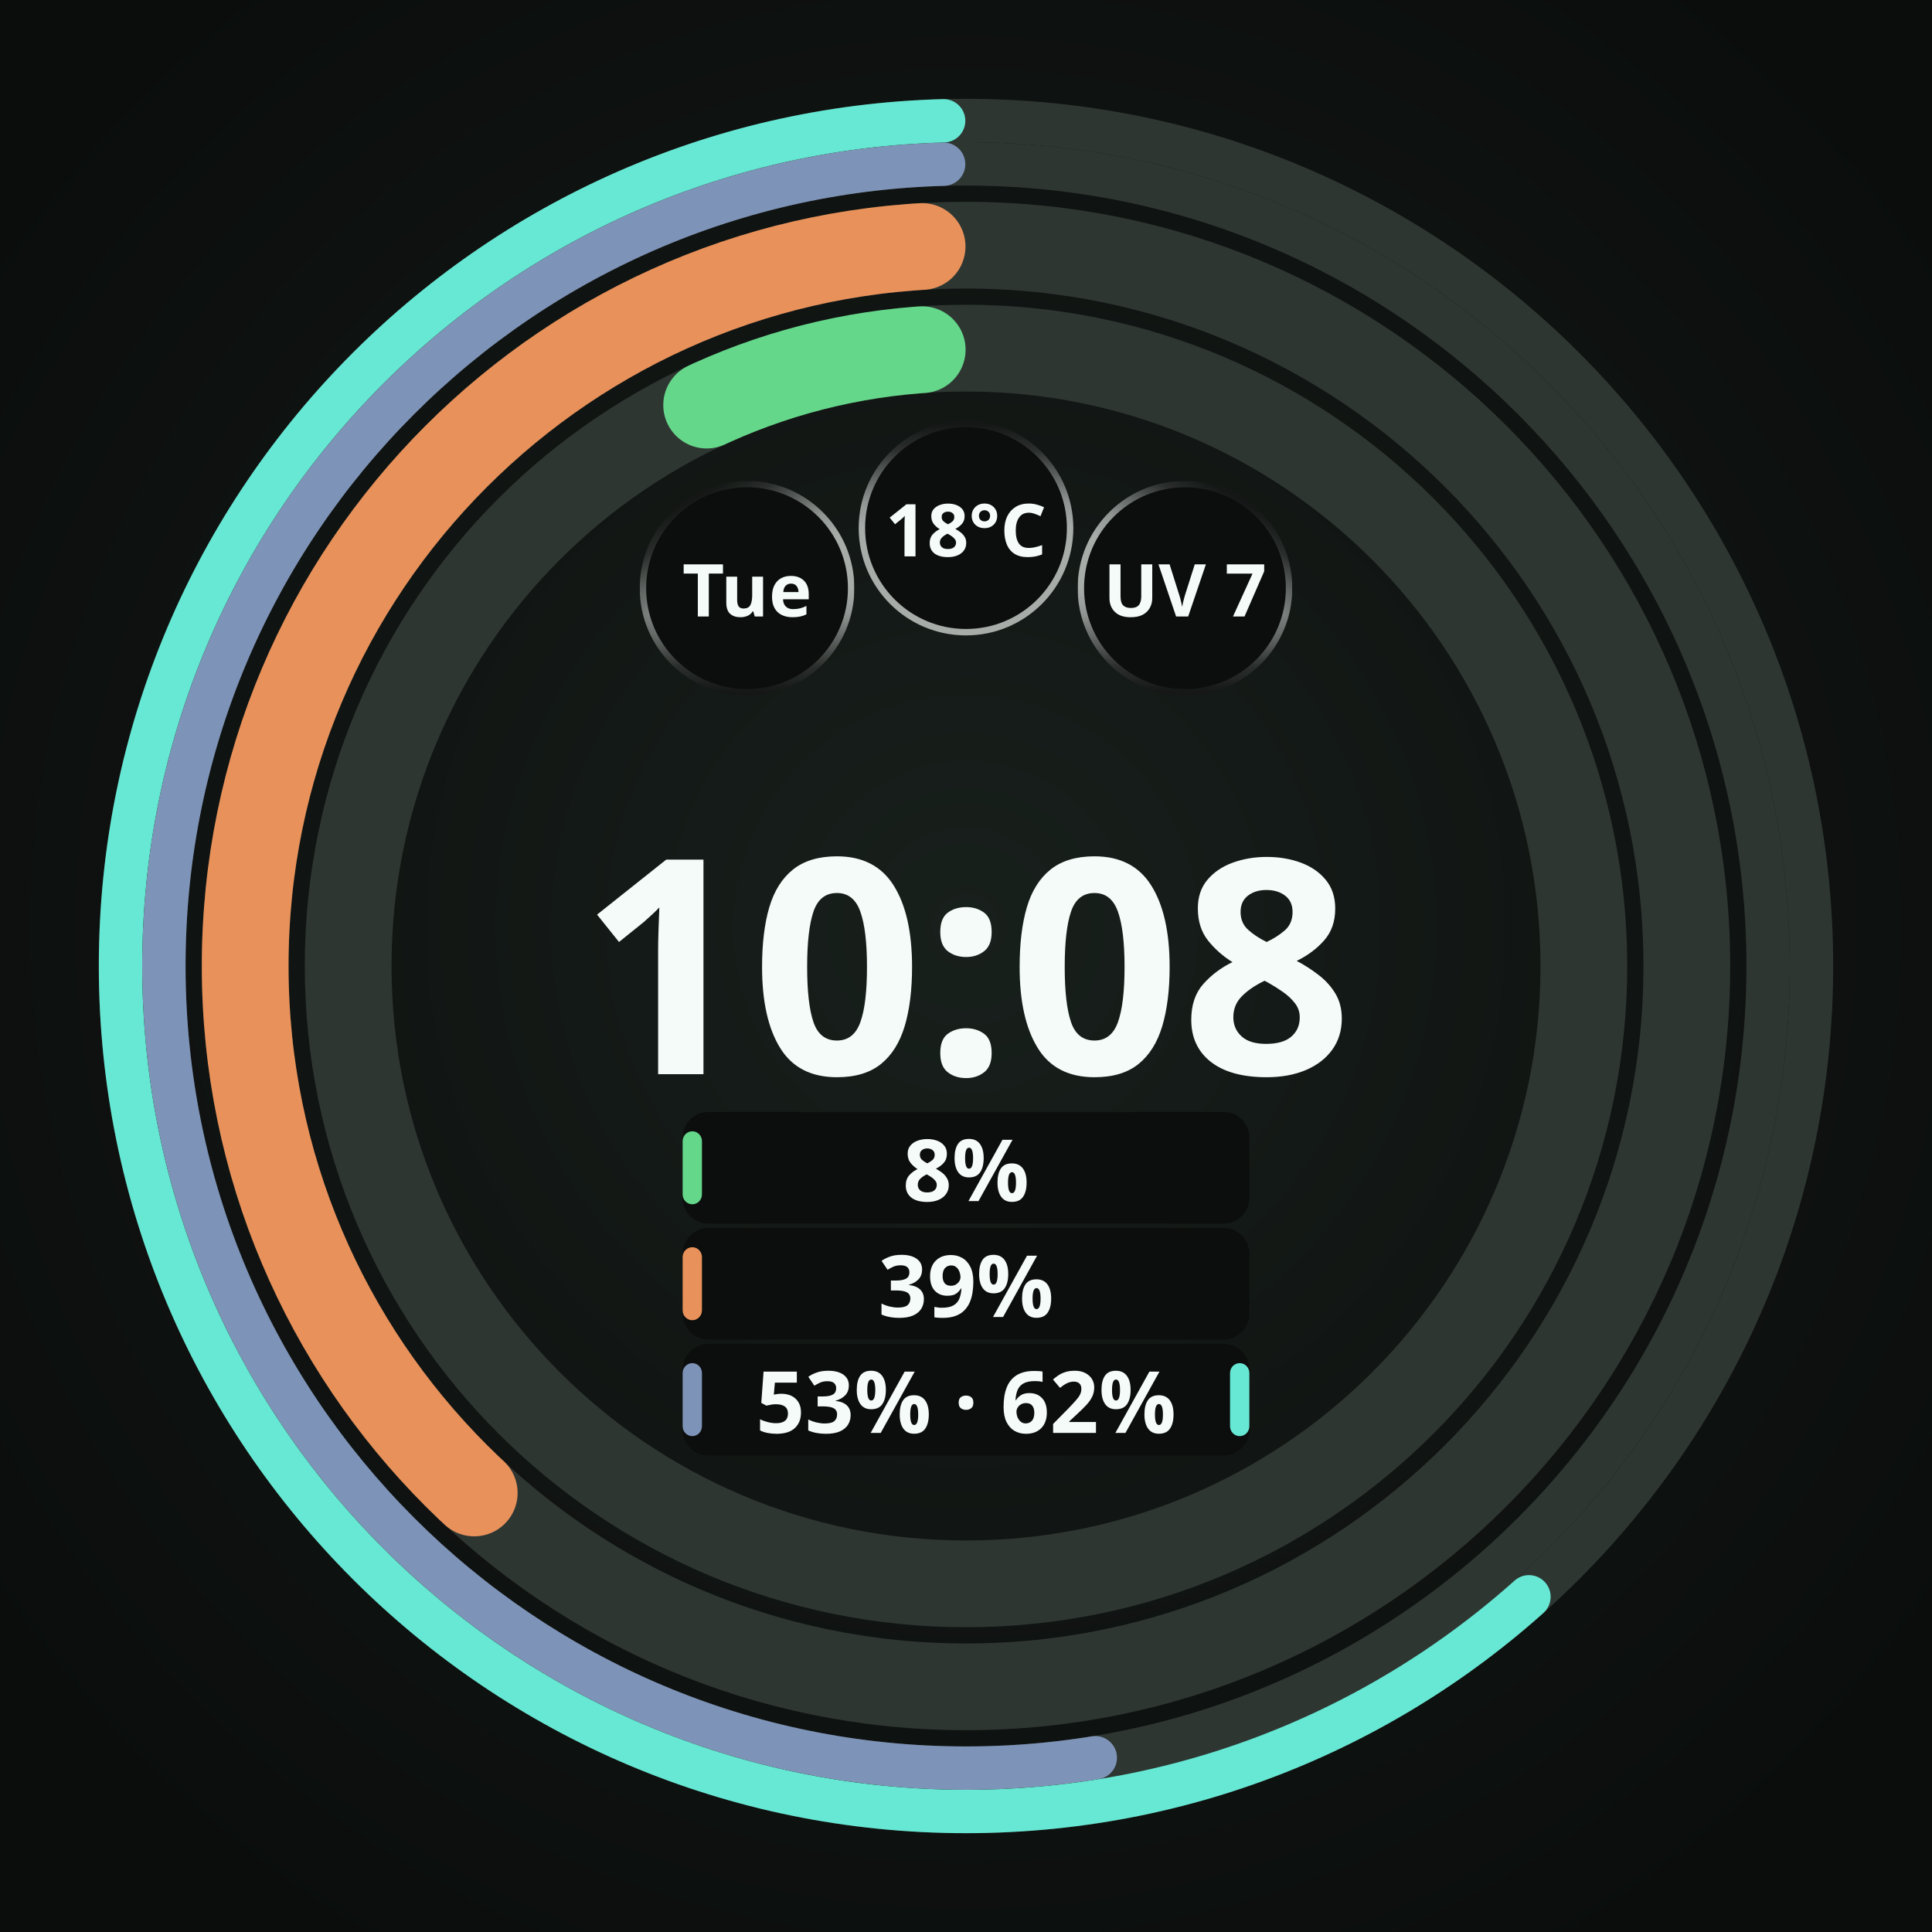
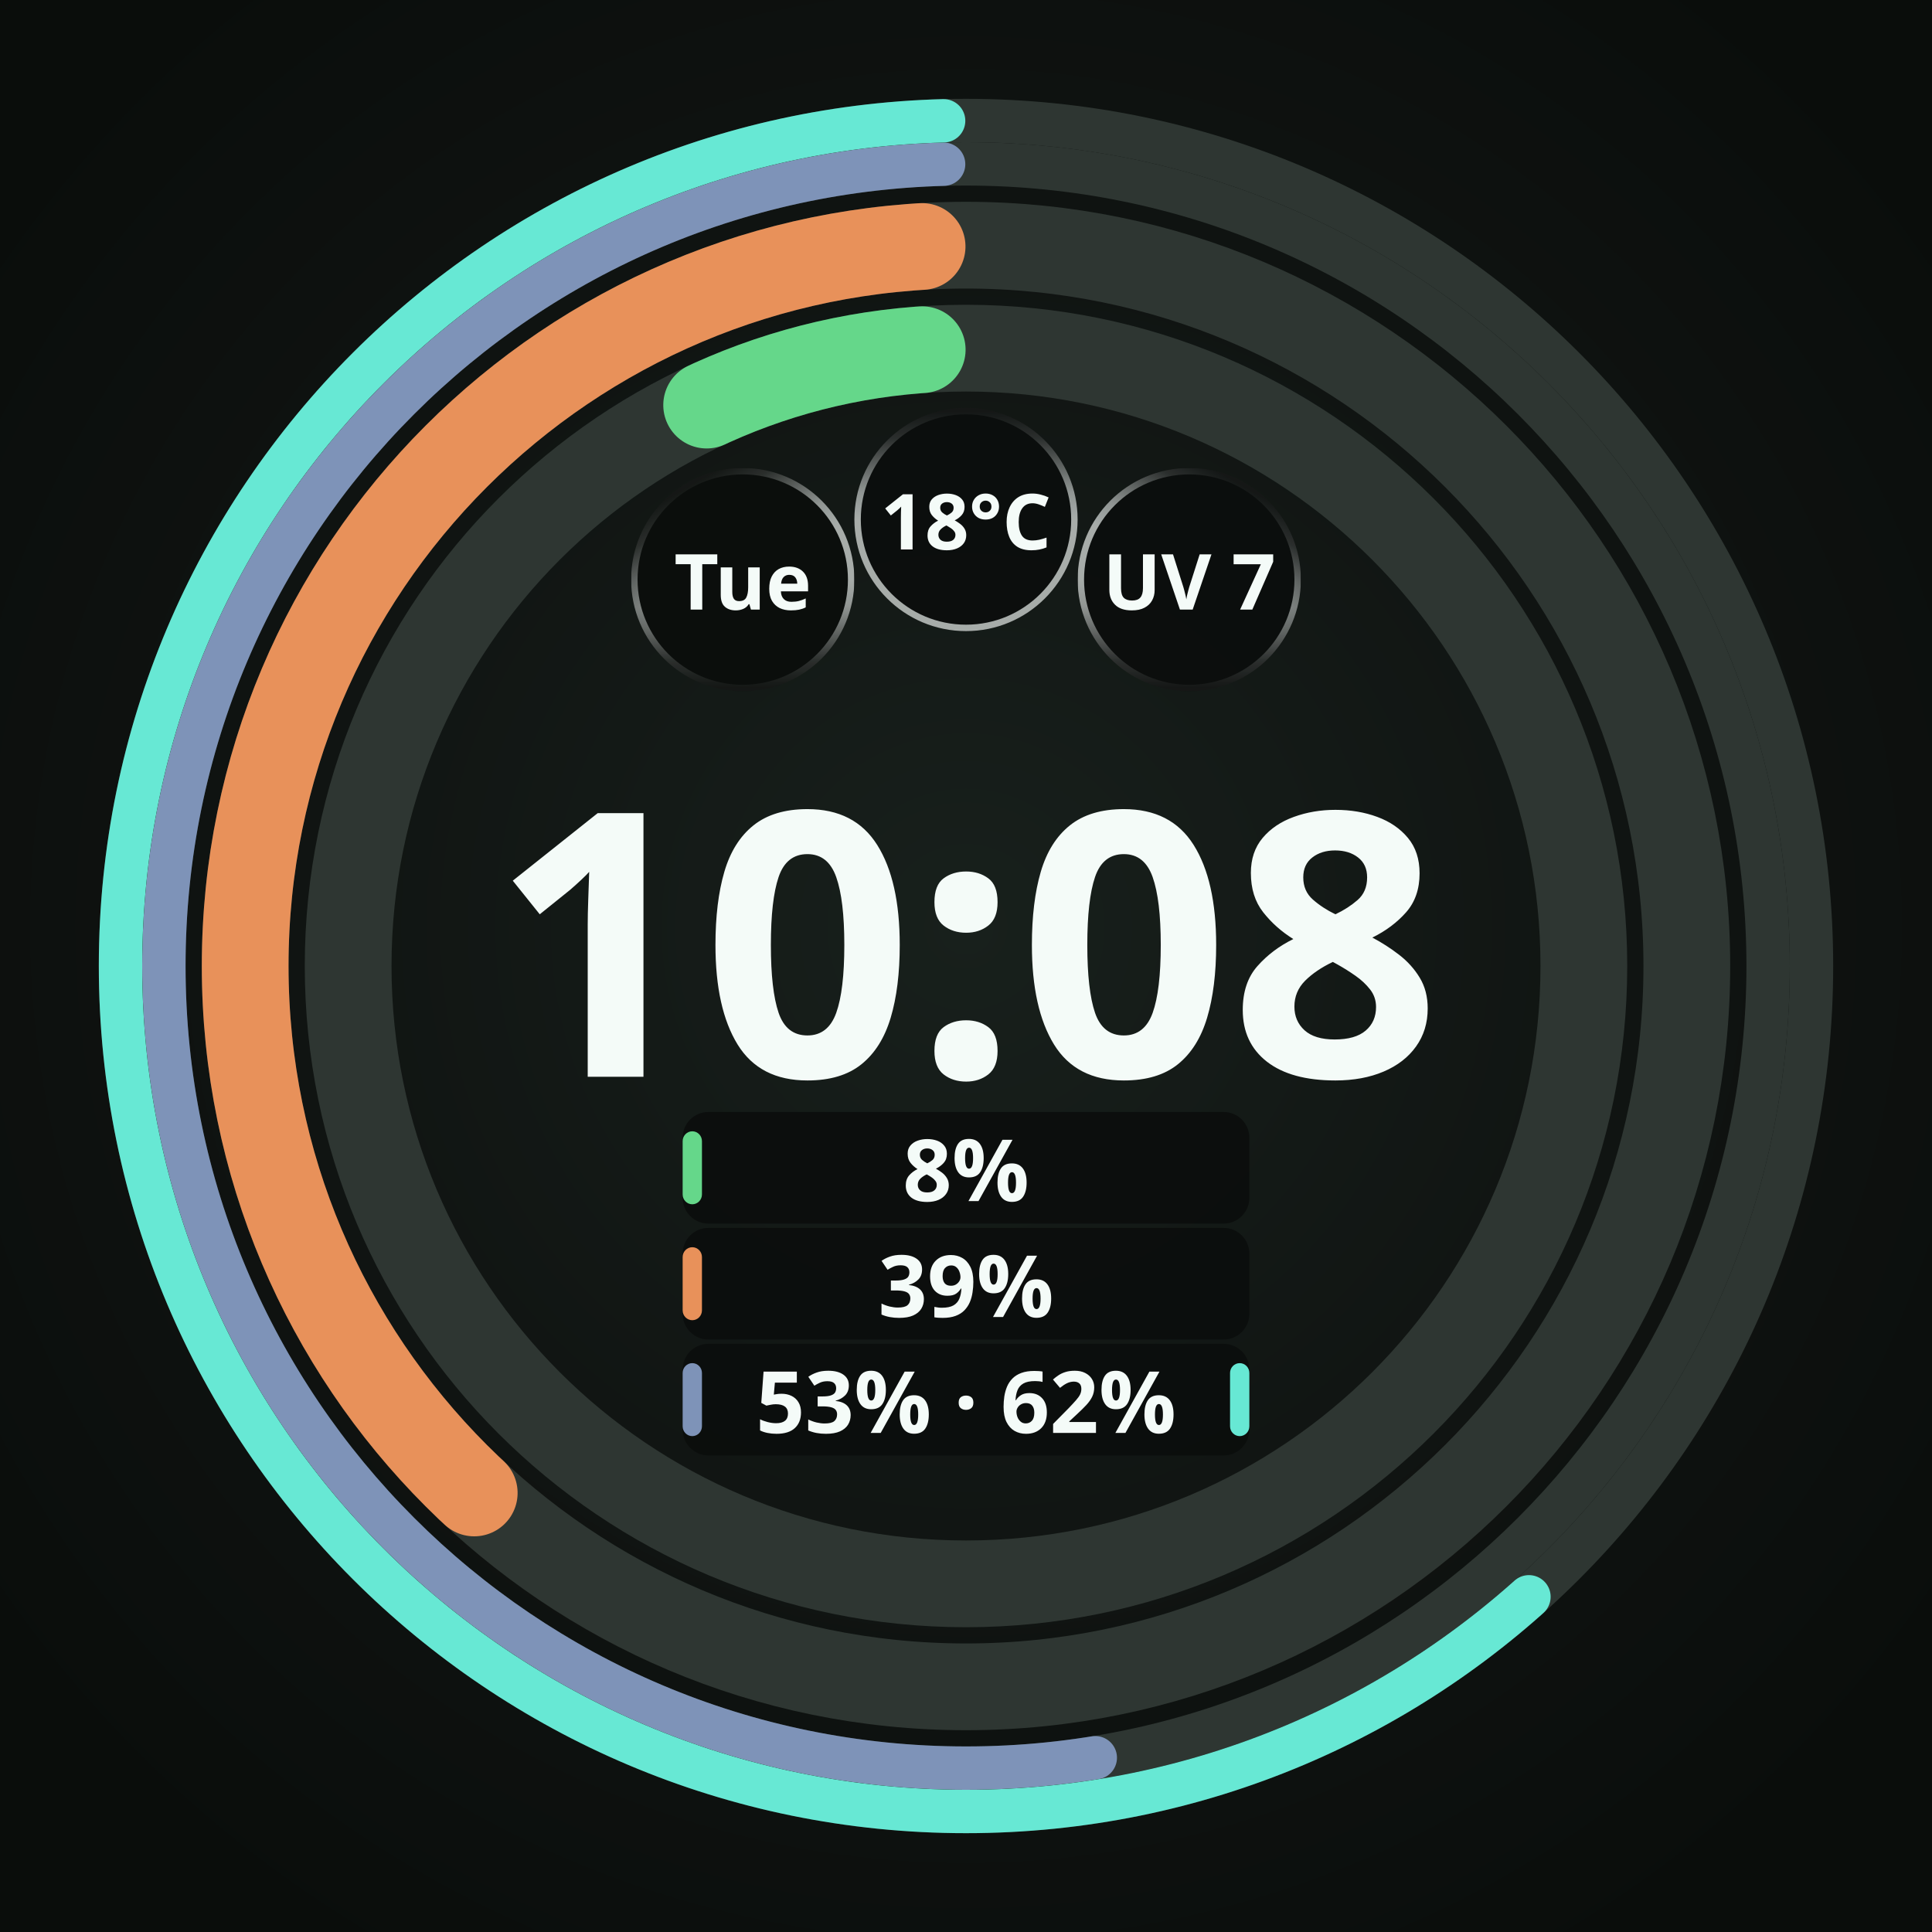
<svg xmlns="http://www.w3.org/2000/svg" width="450" height="450" viewBox="0 0 450 450" role="img" aria-label="Round · 3 providers · a Cursor plan sharing one band">
  <defs>
    <radialGradient id="lift" cx="50%" cy="48%" r="62%">
      <stop offset="0%" stop-color="#18201C" />
      <stop offset="55%" stop-color="#101412" />
      <stop offset="100%" stop-color="#0A0D0B" />
    </radialGradient>
    <radialGradient id="cellRecess" cx="50%" cy="50%" r="50%">
      <stop offset="0%" stop-color="#0B0E0C" />
      <stop offset="55%" stop-color="#0B0E0C" />
      <stop offset="100%" stop-color="#242A27" />
    </radialGradient>
  </defs>
  <rect width="450" height="450" fill="url(#lift)" />
  <circle cx="225" cy="225" r="143.91" fill="none" stroke="#2E3632" stroke-width="20.205" />
  <circle cx="225" cy="225" r="143.91" fill="none" stroke="#65D78A" stroke-width="20.205" stroke-linecap="round" stroke-dasharray="52.13 904.21" stroke-dashoffset="-841.98" transform="rotate(-90 225 225)" />
  <circle cx="225" cy="225" r="167.895" fill="none" stroke="#2E3632" stroke-width="20.205" />
  <circle cx="225" cy="225" r="167.895" fill="none" stroke="#E8915A" stroke-width="20.205" stroke-linecap="round" stroke-dasharray="391.21 1054.92" stroke-dashoffset="-653.60" transform="rotate(-90 225 225)" />
  <circle cx="225" cy="225" r="186.829" fill="none" stroke="#2E3632" stroke-width="10.103" />
  <circle cx="225" cy="225" r="186.829" fill="none" stroke="#7E93B8" stroke-width="10.103" stroke-linecap="round" stroke-dasharray="612.05 1173.88" stroke-dashoffset="-556.77" transform="rotate(-90 225 225)" />
  <circle cx="225" cy="225" r="196.931" fill="none" stroke="#2E3632" stroke-width="10.103" />
  <circle cx="225" cy="225" r="196.931" fill="none" stroke="#67E8D4" stroke-width="10.103" stroke-linecap="round" stroke-dasharray="757.06 1237.36" stroke-dashoffset="-475.25" transform="rotate(-90 225 225)" />
-   <circle cx="174.0" cy="137.0" r="25.0" fill="#0B0E0C" />
+   <circle cx="173.0" cy="135.0" r="26.0" fill="#0B0E0C" />
  <defs>
-     <linearGradient id="cellRing0" gradientUnits="userSpaceOnUse" x1="186.16" y1="157.981" x2="161.84" y2="116.019">
+     <linearGradient id="cellRing0" gradientUnits="userSpaceOnUse" x1="185.632" y1="156.863" x2="160.368" y2="113.137">
      <stop offset="0" stop-color="#F4FBF8" stop-opacity="0.667" />
      <stop offset="0.5" stop-color="#F4FBF8" stop-opacity="0.667" />
      <stop offset="0.625" stop-color="#F4FBF8" stop-opacity="0.569" />
      <stop offset="0.75" stop-color="#F4FBF8" stop-opacity="0.353" />
      <stop offset="0.875" stop-color="#F4FBF8" stop-opacity="0.137" />
      <stop offset="1" stop-color="#F4FBF8" stop-opacity="0.039" />
    </linearGradient>
-     <linearGradient id="cellBottom0" gradientUnits="userSpaceOnUse" x1="174" y1="112.75" x2="174" y2="161.25">
+     <linearGradient id="cellBottom0" gradientUnits="userSpaceOnUse" x1="173" y1="109.75" x2="173" y2="160.25">
      <stop offset="0" stop-color="white" stop-opacity="1" />
      <stop offset="0.5" stop-color="white" stop-opacity="1" />
      <stop offset="0.625" stop-color="white" stop-opacity="0.855" />
      <stop offset="0.75" stop-color="white" stop-opacity="0.529" />
      <stop offset="0.875" stop-color="white" stop-opacity="0.208" />
      <stop offset="1" stop-color="white" stop-opacity="0.059" />
    </linearGradient>
-     <mask id="cellBottomMask0" maskUnits="userSpaceOnUse" x="149" y="112" width="50" height="50">
-       <rect x="149" y="112" width="50" height="50" fill="url(#cellBottom0)" />
+     <mask id="cellBottomMask0" maskUnits="userSpaceOnUse" x="147" y="109" width="52" height="52">
+       <rect x="147" y="109" width="52" height="52" fill="url(#cellBottom0)" />
    </mask>
  </defs>
-   <circle cx="174.0" cy="137.0" r="24.25" fill="none" stroke="url(#cellRing0)" stroke-width="1.50" stroke-opacity="1" mask="url(#cellBottomMask0)" />
-   <text x="174.0" y="137.0" text-anchor="middle" dominant-baseline="central" font-family="Noto Sans, sans-serif" font-size="17.0" font-weight="700" fill="#F4FBF8" fill-opacity="1">Tue</text>
-   <circle cx="225.0" cy="123.0" r="25.0" fill="#0B0E0C" fill-opacity="0.92" />
+   <circle cx="173.0" cy="135.0" r="25.25" fill="none" stroke="url(#cellRing0)" stroke-width="1.50" stroke-opacity="1" mask="url(#cellBottomMask0)" />
+   <text x="173.0" y="135.0" text-anchor="middle" dominant-baseline="central" font-family="Noto Sans, sans-serif" font-size="18.0" font-weight="700" fill="#F4FBF8" fill-opacity="1">Tue</text>
+   <circle cx="225.0" cy="121.0" r="26.0" fill="#0B0E0C" fill-opacity="0.92" />
  <defs>
-     <linearGradient id="cellRing1" gradientUnits="userSpaceOnUse" x1="225" y1="147.25" x2="225" y2="98.75">
+     <linearGradient id="cellRing1" gradientUnits="userSpaceOnUse" x1="225" y1="146.25" x2="225" y2="95.75">
      <stop offset="0" stop-color="#F4FBF8" stop-opacity="0.667" />
      <stop offset="0.5" stop-color="#F4FBF8" stop-opacity="0.667" />
      <stop offset="0.625" stop-color="#F4FBF8" stop-opacity="0.569" />
      <stop offset="0.75" stop-color="#F4FBF8" stop-opacity="0.353" />
      <stop offset="0.875" stop-color="#F4FBF8" stop-opacity="0.137" />
      <stop offset="1" stop-color="#F4FBF8" stop-opacity="0.039" />
    </linearGradient>
  </defs>
-   <circle cx="225.0" cy="123.0" r="24.25" fill="none" stroke="url(#cellRing1)" stroke-width="1.50" stroke-opacity="1" />
-   <text x="225.0" y="123.0" text-anchor="middle" dominant-baseline="central" font-family="Noto Sans, sans-serif" font-size="17.0" font-weight="700" fill="#F4FBF8" fill-opacity="1">18°C</text>
-   <circle cx="276.0" cy="137.0" r="25.0" fill="#0B0E0C" fill-opacity="0.92" />
+   <circle cx="225.0" cy="121.0" r="25.25" fill="none" stroke="url(#cellRing1)" stroke-width="1.50" stroke-opacity="1" />
+   <text x="225.0" y="121.0" text-anchor="middle" dominant-baseline="central" font-family="Noto Sans, sans-serif" font-size="18.0" font-weight="700" fill="#F4FBF8" fill-opacity="1">18°C</text>
+   <circle cx="277.0" cy="135.0" r="26.0" fill="#0B0E0C" fill-opacity="0.92" />
  <defs>
-     <linearGradient id="cellRing2" gradientUnits="userSpaceOnUse" x1="263.84" y1="157.981" x2="288.16" y2="116.019">
+     <linearGradient id="cellRing2" gradientUnits="userSpaceOnUse" x1="264.368" y1="156.863" x2="289.632" y2="113.137">
      <stop offset="0" stop-color="#F4FBF8" stop-opacity="0.667" />
      <stop offset="0.5" stop-color="#F4FBF8" stop-opacity="0.667" />
      <stop offset="0.625" stop-color="#F4FBF8" stop-opacity="0.569" />
      <stop offset="0.75" stop-color="#F4FBF8" stop-opacity="0.353" />
      <stop offset="0.875" stop-color="#F4FBF8" stop-opacity="0.137" />
      <stop offset="1" stop-color="#F4FBF8" stop-opacity="0.039" />
    </linearGradient>
-     <linearGradient id="cellBottom2" gradientUnits="userSpaceOnUse" x1="276" y1="112.75" x2="276" y2="161.25">
+     <linearGradient id="cellBottom2" gradientUnits="userSpaceOnUse" x1="277" y1="109.75" x2="277" y2="160.25">
      <stop offset="0" stop-color="white" stop-opacity="1" />
      <stop offset="0.5" stop-color="white" stop-opacity="1" />
      <stop offset="0.625" stop-color="white" stop-opacity="0.855" />
      <stop offset="0.75" stop-color="white" stop-opacity="0.529" />
      <stop offset="0.875" stop-color="white" stop-opacity="0.208" />
      <stop offset="1" stop-color="white" stop-opacity="0.059" />
    </linearGradient>
-     <mask id="cellBottomMask2" maskUnits="userSpaceOnUse" x="251" y="112" width="50" height="50">
-       <rect x="251" y="112" width="50" height="50" fill="url(#cellBottom2)" />
+     <mask id="cellBottomMask2" maskUnits="userSpaceOnUse" x="251" y="109" width="52" height="52">
+       <rect x="251" y="109" width="52" height="52" fill="url(#cellBottom2)" />
    </mask>
  </defs>
-   <circle cx="276.0" cy="137.0" r="24.25" fill="none" stroke="url(#cellRing2)" stroke-width="1.50" stroke-opacity="1" mask="url(#cellBottomMask2)" />
-   <text x="276.0" y="137.0" text-anchor="middle" dominant-baseline="central" font-family="Noto Sans, sans-serif" font-size="17.0" font-weight="700" fill="#F4FBF8" fill-opacity="1">UV 7</text>
-   <text x="225" y="250.2" text-anchor="middle" font-family="Noto Sans, sans-serif" font-size="70.0" font-weight="700" fill="#F4FBF8">10:08</text>
+   <circle cx="277.0" cy="135.0" r="25.25" fill="none" stroke="url(#cellRing2)" stroke-width="1.50" stroke-opacity="1" mask="url(#cellBottomMask2)" />
+   <text x="277.0" y="135.0" text-anchor="middle" dominant-baseline="central" font-family="Noto Sans, sans-serif" font-size="18.0" font-weight="700" fill="#F4FBF8" fill-opacity="1">UV 7</text>
+   <text x="225" y="250.8" text-anchor="middle" font-family="Noto Sans, sans-serif" font-size="86.0" font-weight="700" fill="#F4FBF8">10:08</text>
  <rect x="159.0" y="259.0" width="132.0" height="26.0" rx="6.0" fill="#0B0E0C" fill-opacity="0.92" />
  <rect x="159.0" y="263.5" width="4.5" height="17.0" rx="2.3" fill="#65D78A" />
  <text x="225.0" y="272.0" text-anchor="middle" dominant-baseline="central" font-family="Noto Sans, sans-serif" font-size="20.0" font-weight="700" fill="#F4FBF8">8%</text>
  <rect x="159.0" y="286.0" width="132.0" height="26.0" rx="6.0" fill="#0B0E0C" fill-opacity="0.92" />
  <rect x="159.0" y="290.5" width="4.5" height="17.0" rx="2.3" fill="#E8915A" />
  <text x="225.0" y="299.0" text-anchor="middle" dominant-baseline="central" font-family="Noto Sans, sans-serif" font-size="20.0" font-weight="700" fill="#F4FBF8">39%</text>
  <rect x="159.0" y="313.0" width="132.0" height="26.0" rx="6.0" fill="#0B0E0C" fill-opacity="0.92" />
  <rect x="159.0" y="317.5" width="4.5" height="17.0" rx="2.3" fill="#7E93B8" />
  <text x="225.0" y="326.0" text-anchor="middle" dominant-baseline="central" font-family="Noto Sans, sans-serif" font-size="20.0" font-weight="700" fill="#F4FBF8">53% · 62%</text>
  <rect x="286.5" y="317.5" width="4.5" height="17.0" rx="2.3" fill="#67E8D4" />
</svg>
